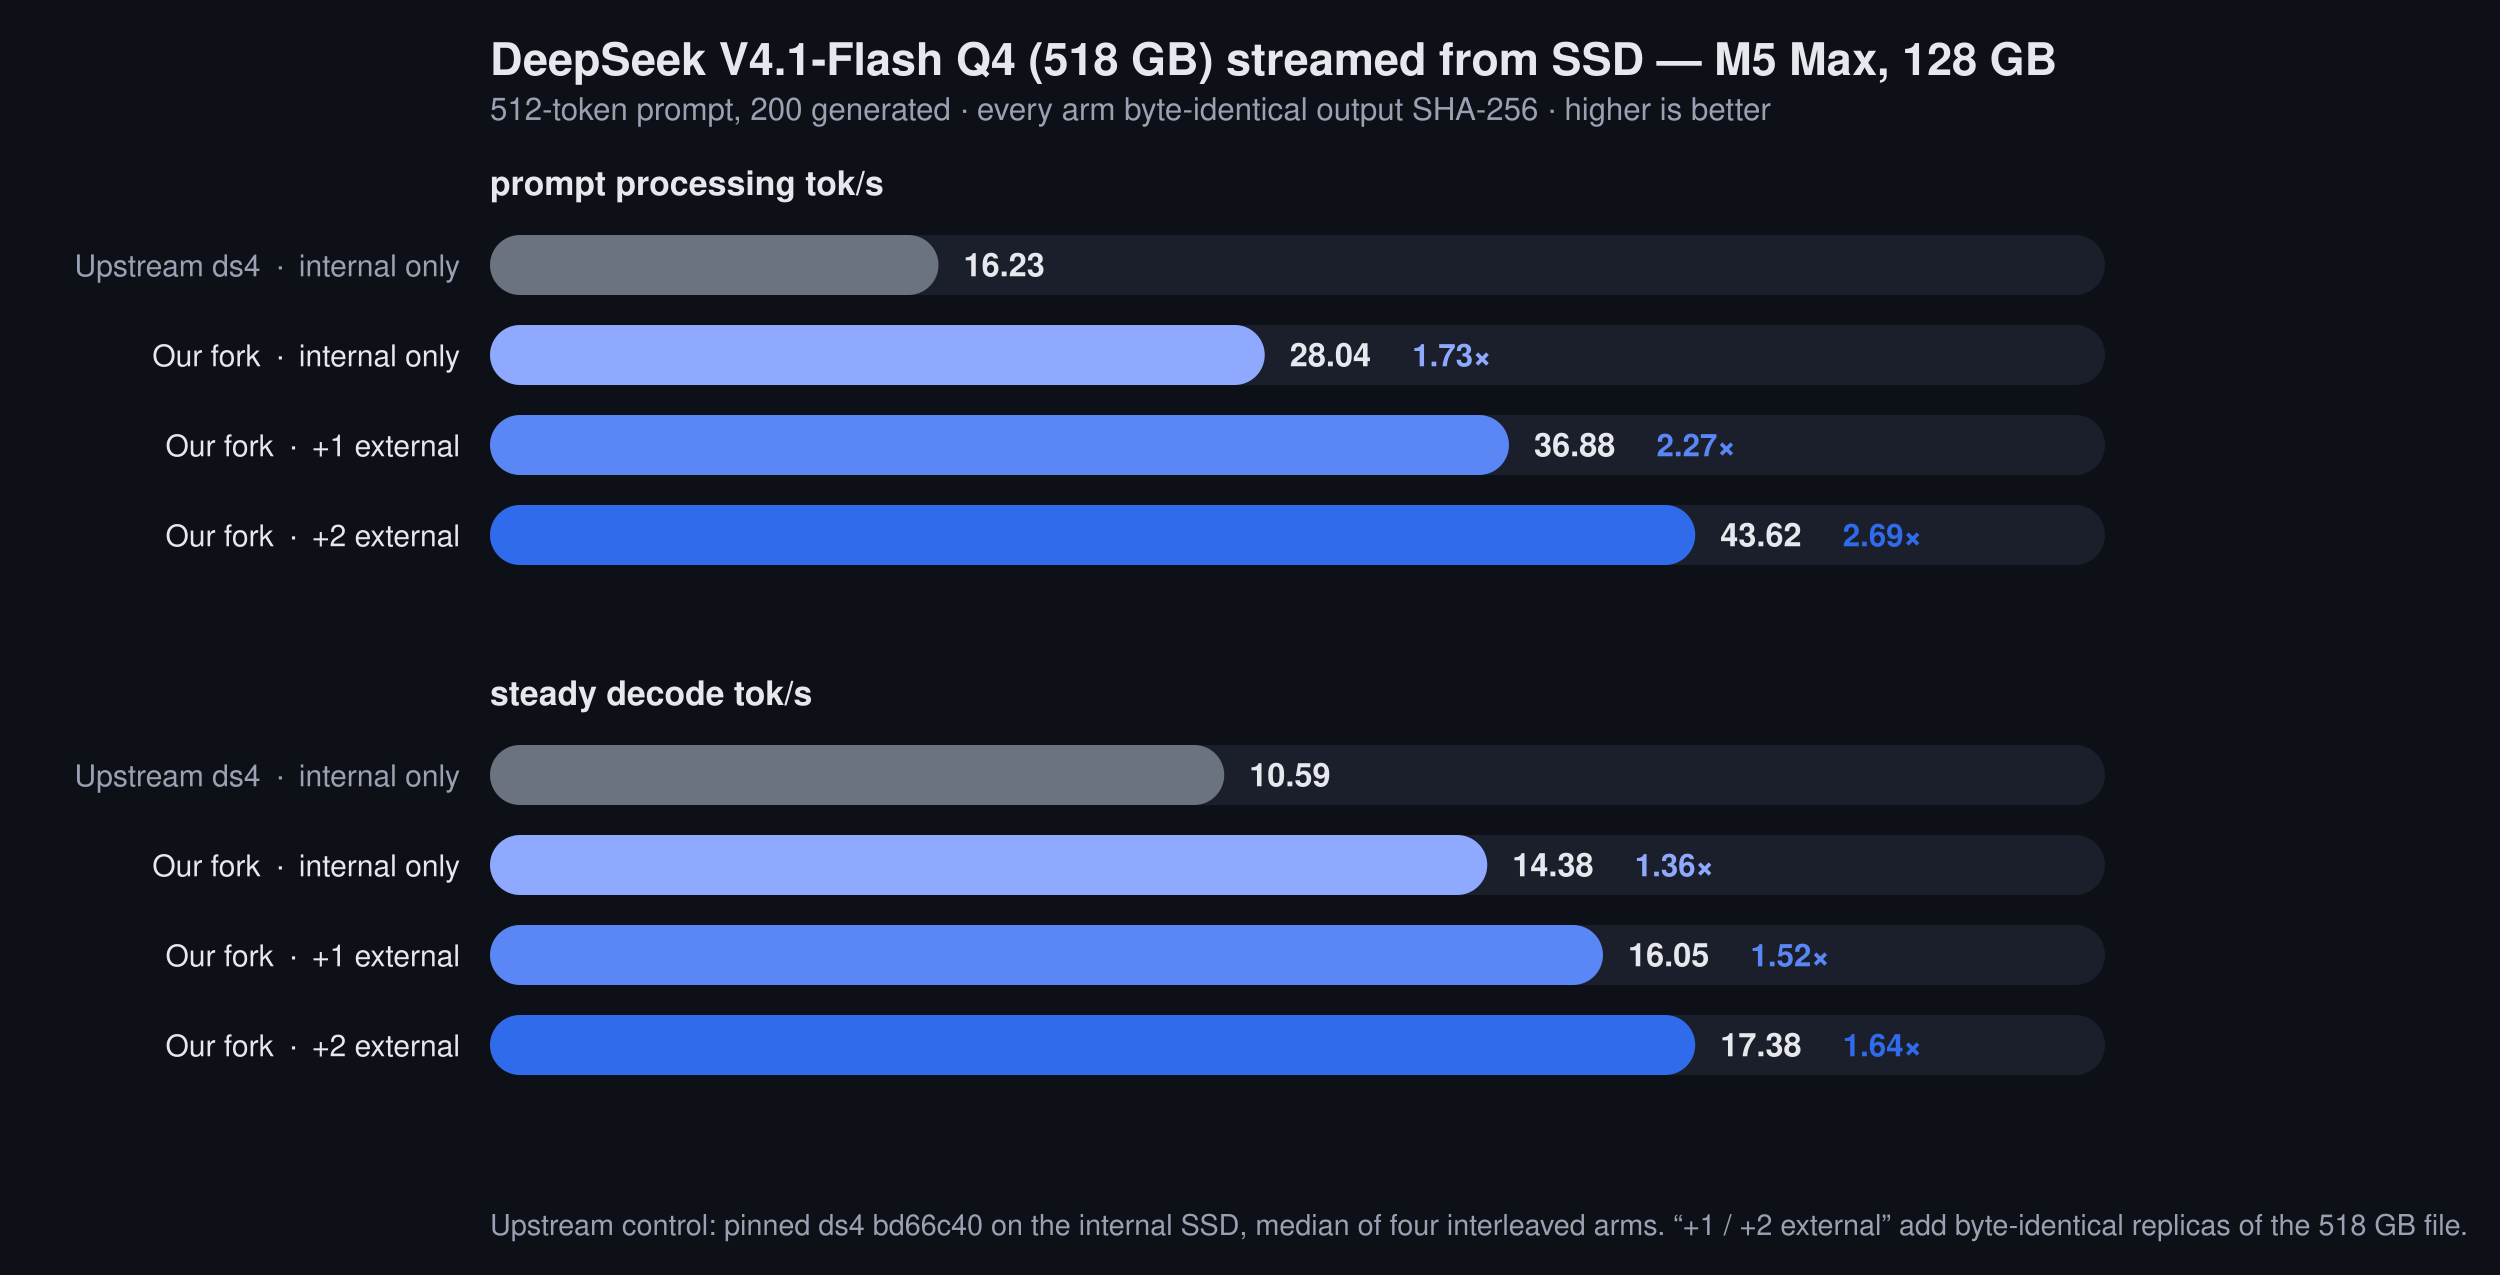
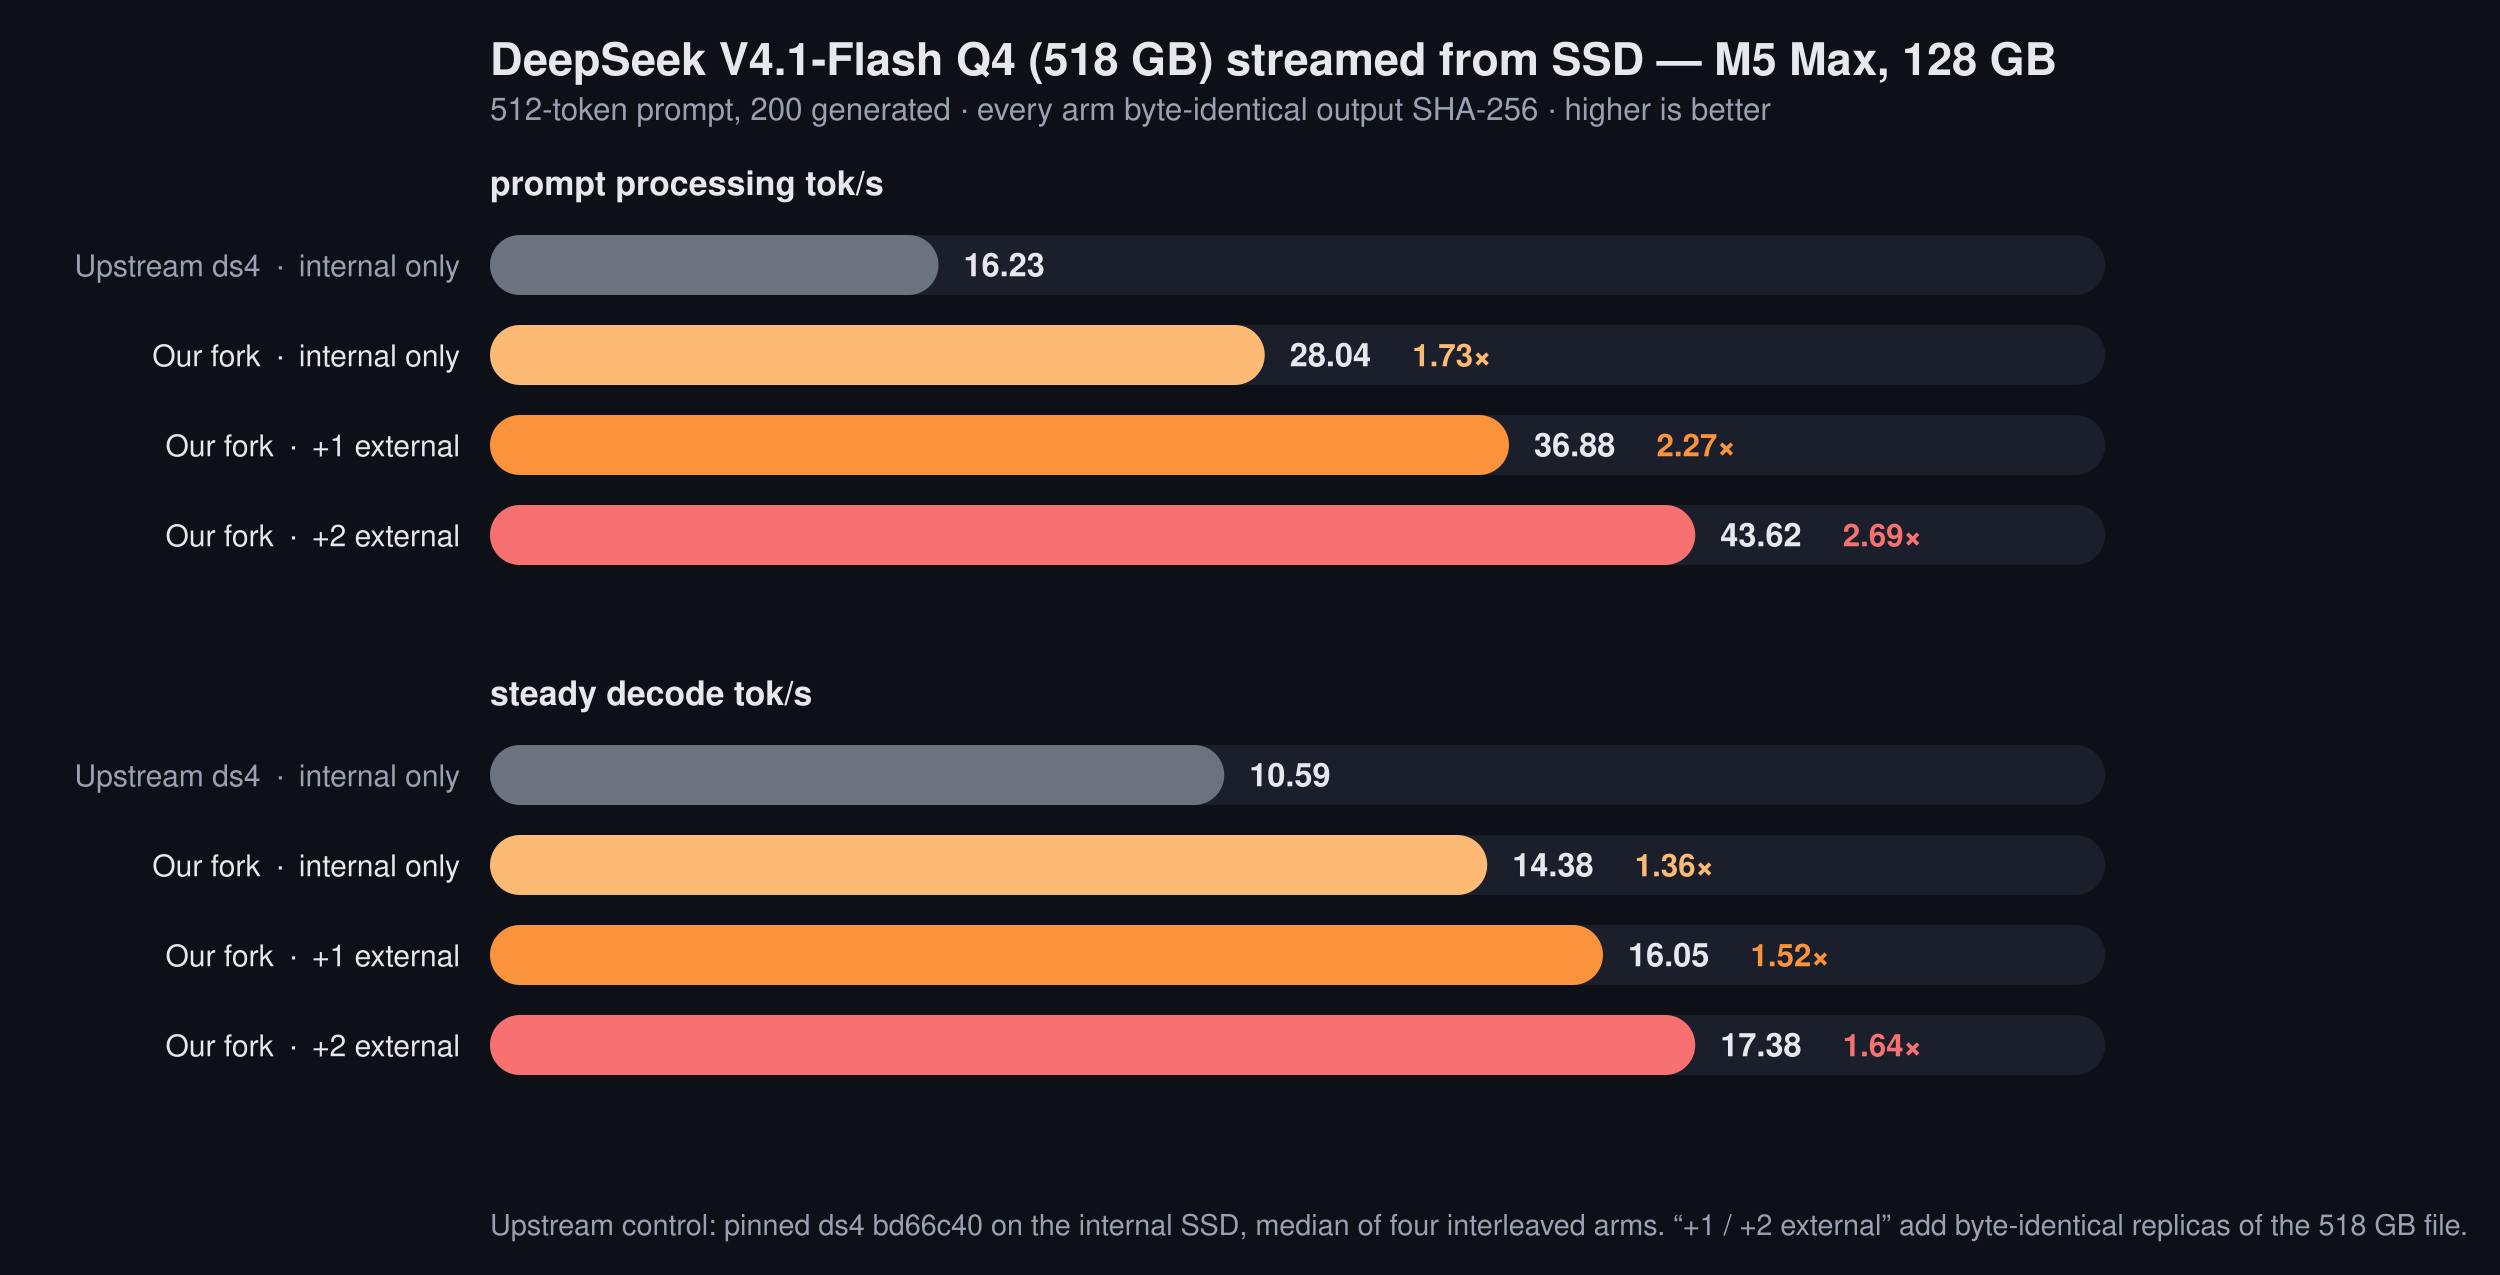
<svg xmlns="http://www.w3.org/2000/svg" viewBox="0 0 1000 510" width="1000" height="510" font-family="-apple-system,BlinkMacSystemFont,Segoe UI,Helvetica,Arial,sans-serif">
  <rect width="1000" height="510" fill="#0d1017" />
  <text x="196" y="30" font-size="18" font-weight="700" fill="#e6e8ee">DeepSeek V4.1-Flash Q4 (518 GB) streamed from SSD — M5 Max, 128 GB</text>
  <text x="196" y="48" font-size="12.5" fill="#9aa1b2">512-token prompt, 200 generated · every arm byte-identical output SHA-256 · higher is better</text>
  <text x="196" y="78" font-size="13.5" font-weight="700" fill="#e6e8ee">prompt processing tok/s</text>
  <text x="184" y="110.5" font-size="12" text-anchor="end" fill="#9aa1b2">Upstream ds4 · internal only</text>
  <rect x="196" y="94" width="646.0" height="24" rx="12" fill="#1a1f2b" />
  <rect x="196" y="94" width="179.4" height="24" rx="12" fill="#6b7280" />
  <text x="385.4" y="110.5" font-size="13" font-weight="700" fill="#e6e8ee">16.23</text>
  <text x="184" y="146.5" font-size="12" text-anchor="end" fill="#e6e8ee">Our fork · internal only</text>
  <rect x="196" y="130" width="646.0" height="24" rx="12" fill="#1a1f2b" />
-   <rect x="196" y="130" width="309.9" height="24" rx="12" fill="#8fa9ff" />
+   <rect x="196" y="130" width="309.9" height="24" rx="12" fill="#fdba74" />
  <text x="515.9" y="146.5" font-size="13" font-weight="700" fill="#e6e8ee">28.04</text>
-   <text x="564.9" y="146.5" font-size="12.5" font-weight="600" fill="#8fa9ff">1.73×</text>
+   <text x="564.9" y="146.5" font-size="12.5" font-weight="600" fill="#fdba74">1.73×</text>
  <text x="184" y="182.5" font-size="12" text-anchor="end" fill="#e6e8ee">Our fork · +1 external</text>
  <rect x="196" y="166" width="646.0" height="24" rx="12" fill="#1a1f2b" />
-   <rect x="196" y="166" width="407.6" height="24" rx="12" fill="#5b86f5" />
+   <rect x="196" y="166" width="407.6" height="24" rx="12" fill="#fb923c" />
  <text x="613.6" y="182.5" font-size="13" font-weight="700" fill="#e6e8ee">36.88</text>
-   <text x="662.6" y="182.5" font-size="12.5" font-weight="600" fill="#5b86f5">2.27×</text>
+   <text x="662.6" y="182.5" font-size="12.5" font-weight="600" fill="#fb923c">2.27×</text>
  <text x="184" y="218.5" font-size="12" text-anchor="end" fill="#e6e8ee">Our fork · +2 external</text>
  <rect x="196" y="202" width="646.0" height="24" rx="12" fill="#1a1f2b" />
-   <rect x="196" y="202" width="482.1" height="24" rx="12" fill="#2f6beb" />
+   <rect x="196" y="202" width="482.1" height="24" rx="12" fill="#f87171" />
  <text x="688.1" y="218.5" font-size="13" font-weight="700" fill="#e6e8ee">43.62</text>
-   <text x="737.1" y="218.5" font-size="12.5" font-weight="600" fill="#2f6beb">2.69×</text>
+   <text x="737.1" y="218.5" font-size="12.5" font-weight="600" fill="#f87171">2.69×</text>
  <text x="196" y="282" font-size="13.5" font-weight="700" fill="#e6e8ee">steady decode tok/s</text>
  <text x="184" y="314.5" font-size="12" text-anchor="end" fill="#9aa1b2">Upstream ds4 · internal only</text>
  <rect x="196" y="298" width="646.0" height="24" rx="12" fill="#1a1f2b" />
  <rect x="196" y="298" width="293.7" height="24" rx="12" fill="#6b7280" />
  <text x="499.7" y="314.5" font-size="13" font-weight="700" fill="#e6e8ee">10.59</text>
  <text x="184" y="350.5" font-size="12" text-anchor="end" fill="#e6e8ee">Our fork · internal only</text>
  <rect x="196" y="334" width="646.0" height="24" rx="12" fill="#1a1f2b" />
-   <rect x="196" y="334" width="398.9" height="24" rx="12" fill="#8fa9ff" />
+   <rect x="196" y="334" width="398.9" height="24" rx="12" fill="#fdba74" />
  <text x="604.9" y="350.5" font-size="13" font-weight="700" fill="#e6e8ee">14.38</text>
-   <text x="653.9" y="350.5" font-size="12.5" font-weight="600" fill="#8fa9ff">1.36×</text>
+   <text x="653.9" y="350.5" font-size="12.5" font-weight="600" fill="#fdba74">1.36×</text>
  <text x="184" y="386.5" font-size="12" text-anchor="end" fill="#e6e8ee">Our fork · +1 external</text>
  <rect x="196" y="370" width="646.0" height="24" rx="12" fill="#1a1f2b" />
-   <rect x="196" y="370" width="445.2" height="24" rx="12" fill="#5b86f5" />
+   <rect x="196" y="370" width="445.2" height="24" rx="12" fill="#fb923c" />
  <text x="651.2" y="386.5" font-size="13" font-weight="700" fill="#e6e8ee">16.05</text>
-   <text x="700.2" y="386.5" font-size="12.5" font-weight="600" fill="#5b86f5">1.52×</text>
+   <text x="700.2" y="386.5" font-size="12.5" font-weight="600" fill="#fb923c">1.52×</text>
  <text x="184" y="422.5" font-size="12" text-anchor="end" fill="#e6e8ee">Our fork · +2 external</text>
  <rect x="196" y="406" width="646.0" height="24" rx="12" fill="#1a1f2b" />
-   <rect x="196" y="406" width="482.1" height="24" rx="12" fill="#2f6beb" />
+   <rect x="196" y="406" width="482.1" height="24" rx="12" fill="#f87171" />
  <text x="688.1" y="422.5" font-size="13" font-weight="700" fill="#e6e8ee">17.38</text>
-   <text x="737.1" y="422.5" font-size="12.5" font-weight="600" fill="#2f6beb">1.64×</text>
+   <text x="737.1" y="422.5" font-size="12.5" font-weight="600" fill="#f87171">1.64×</text>
  <text x="196" y="494" font-size="11.5" fill="#9aa1b2">Upstream control: pinned ds4 bd66c40 on the internal SSD, median of four interleaved arms. “+1 / +2 external” add byte-identical replicas of the 518 GB file.</text>
</svg>
